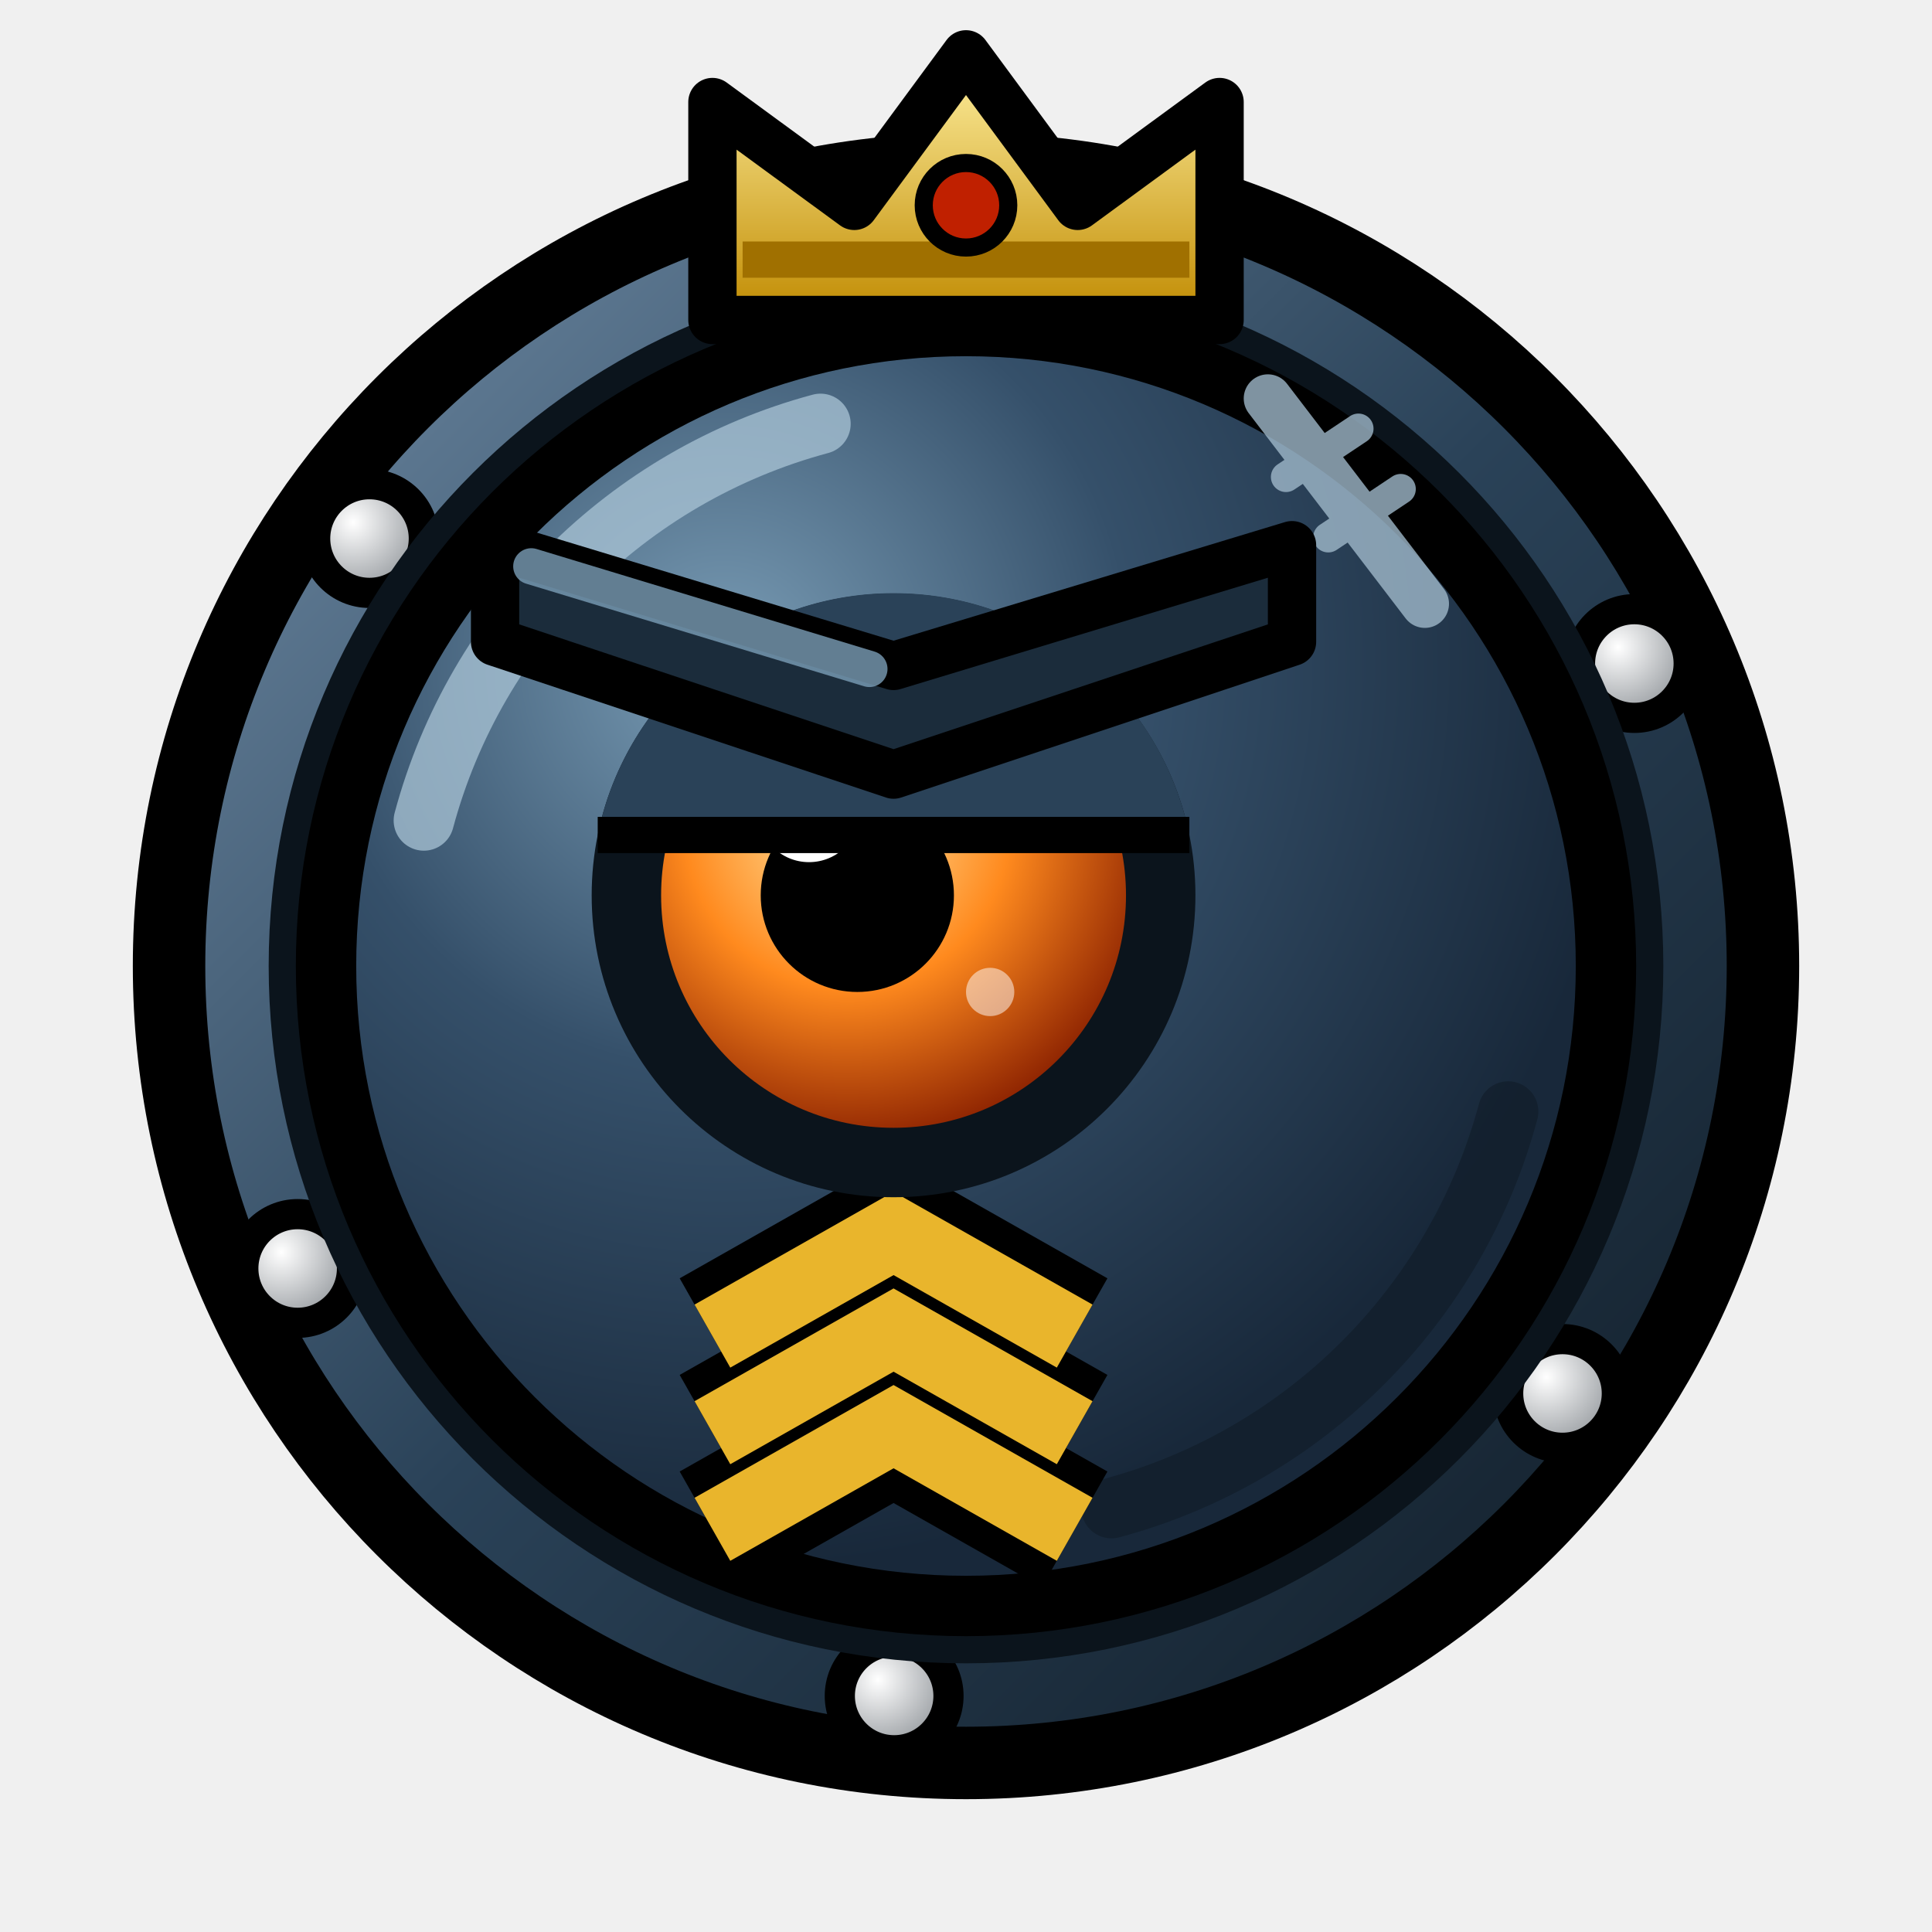
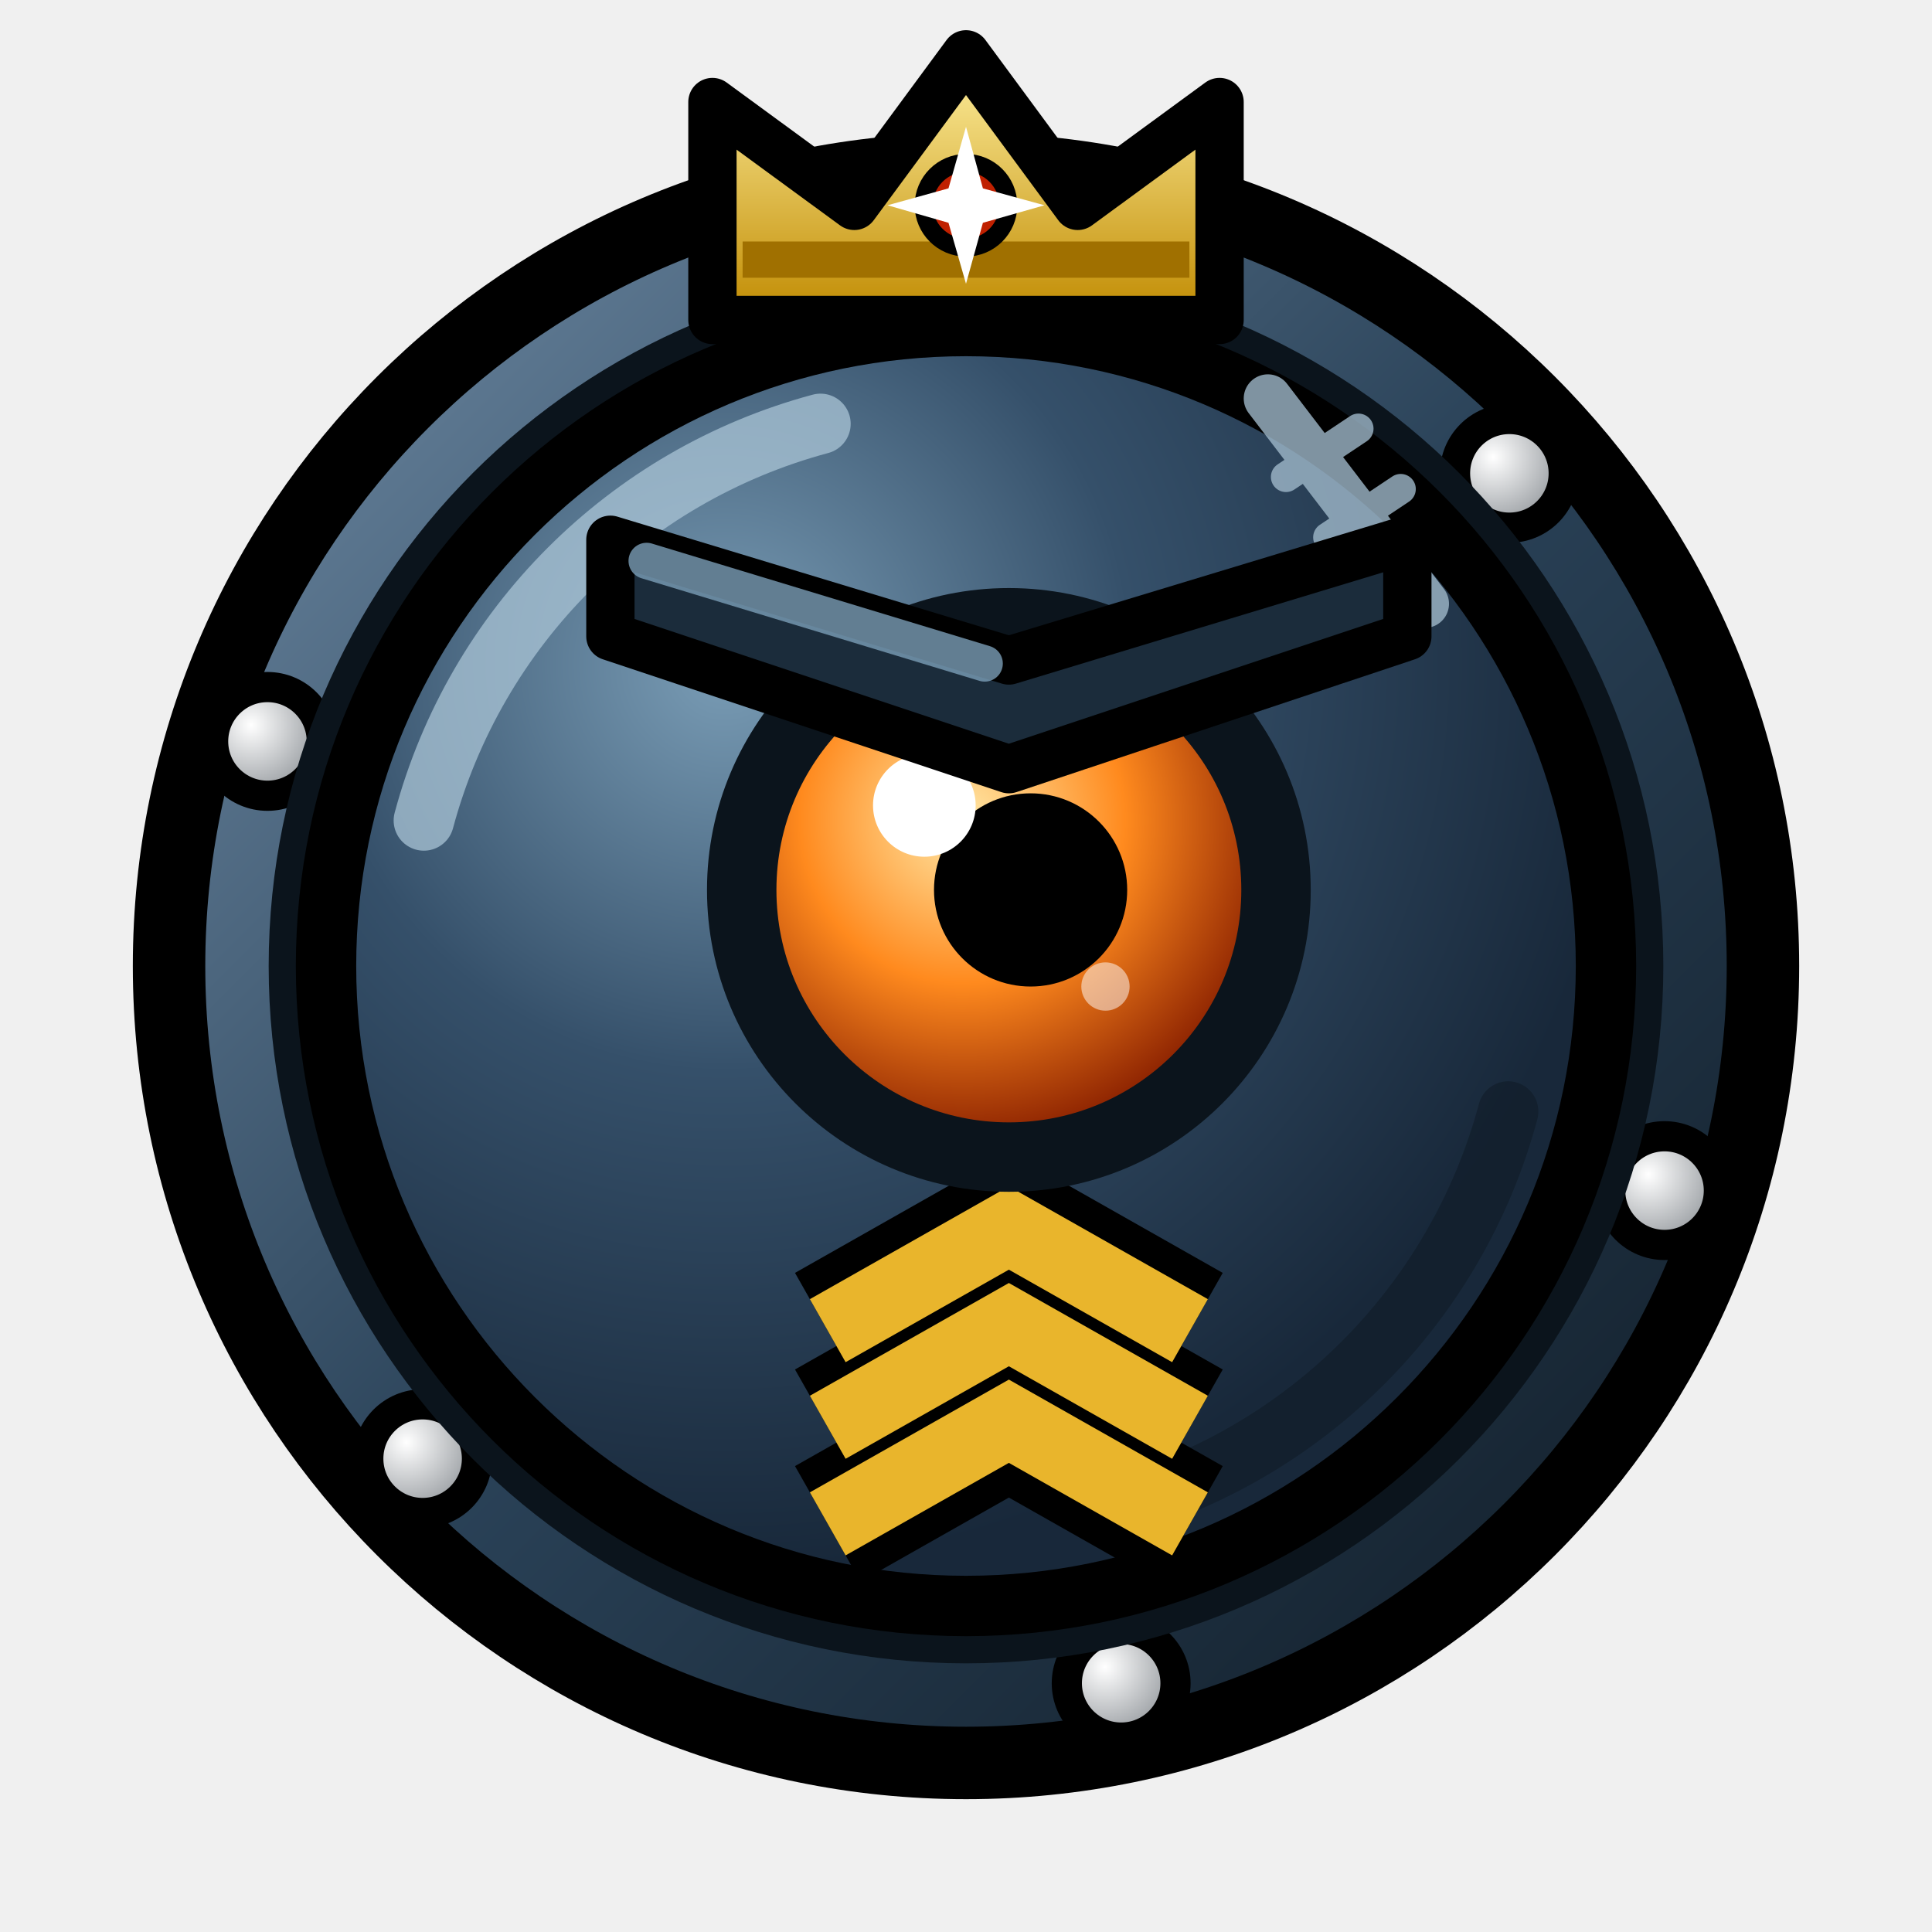
<svg xmlns="http://www.w3.org/2000/svg" viewBox="0 0 32 32">
  <defs>
    <linearGradient id="gold" x1="0" y1="0" x2="0" y2="1">
      <stop offset="0" stop-color="#fff0a0" />
      <stop offset="1" stop-color="#c08a00" />
    </linearGradient>
    <radialGradient id="goldr" cx="0.35" cy="0.35" r="0.8">
      <stop offset="0" stop-color="#fff6c0" />
      <stop offset="0.6" stop-color="#e0b030" />
      <stop offset="1" stop-color="#8a6000" />
    </radialGradient>
    <radialGradient id="ember" cx="0.4" cy="0.35" r="0.7">
      <stop offset="0" stop-color="#ffe9a8" />
      <stop offset="0.5" stop-color="#ff8a1e" />
      <stop offset="1" stop-color="#8a2000" />
    </radialGradient>
    <linearGradient id="collar" x1="4" y1="4" x2="28" y2="28" gradientUnits="userSpaceOnUse">
      <stop offset="0" stop-color="#6c88a2" />
      <stop offset="0.5" stop-color="#2a4258" />
      <stop offset="1" stop-color="#111d28" />
    </linearGradient>
    <radialGradient id="shell" cx="12" cy="11" r="15" gradientUnits="userSpaceOnUse">
      <stop offset="0" stop-color="#7a9db6" />
      <stop offset="0.45" stop-color="#35506a" />
      <stop offset="1" stop-color="#18283a" />
    </radialGradient>
    <radialGradient id="rivet" cx="0.35" cy="0.35" r="0.75">
      <stop offset="0" stop-color="#ffffff" />
      <stop offset="1" stop-color="#8a8f94" />
    </radialGradient>
  </defs>
  <circle cx="16" cy="16" r="13.2" fill="url(#collar)" stroke="#000000" stroke-width="1.2" />
  <g fill="url(#rivet)" stroke="#000000" stroke-width="0.5">
-     <circle cx="25.88" cy="23.08" r="0.9" />
-     <circle cx="14.81" cy="28.09" r="0.9" />
-     <circle cx="4.93" cy="21.01" r="0.9" />
-     <circle cx="6.12" cy="8.92" r="0.9" />
-     <circle cx="17.19" cy="3.91" r="0.9" />
-     <circle cx="27.07" cy="10.99" r="0.9" />
+     <circle cx="27.57" cy="19.72" r="0.9" />
+     <circle cx="18.57" cy="27.88" r="0.9" />
+     <circle cx="7" cy="24.16" r="0.9" />
+     <circle cx="4.43" cy="12.28" r="0.9" />
+     <circle cx="13.44" cy="4.12" r="0.9" />
+     <circle cx="25" cy="7.84" r="0.9" />
  </g>
  <circle cx="16" cy="16" r="11.1" fill="none" stroke="#0b141c" stroke-width="0.9" />
  <circle cx="16" cy="16" r="10.6" fill="url(#shell)" stroke="#000000" stroke-width="1" />
  <path d="M7.02 13.59 A9.3 9.3 0 0 1 13.59 7.02" fill="none" stroke="#a9c4d6" stroke-width="1" stroke-linecap="round" opacity="0.75" />
  <path d="M24.98 18.41 A9.3 9.3 0 0 1 18.41 24.98" fill="none" stroke="#0e1a24" stroke-width="1" stroke-linecap="round" opacity="0.55" />
  <g stroke="#9fb8c9" stroke-linecap="round" opacity="0.8">
    <line x1="21" y1="6.6" x2="23.6" y2="10" stroke-width="0.8" />
    <line x1="21.3" y1="7.9" x2="22.5" y2="7.1" stroke-width="0.5" />
    <line x1="22" y1="8.9" x2="23.2" y2="8.1" stroke-width="0.5" />
  </g>
-   <g transform="translate(-1.2 0.23)">
+   <g transform="translate(0.71 0.14)">
    <g fill="none" stroke-linejoin="miter">
      <g stroke="#000000" stroke-width="2.2">
        <polyline points="13,21.9 16,20.2 19,21.9" />
        <polyline points="13,23.5 16,21.8 19,23.5" />
        <polyline points="13,25.1 16,23.4 19,25.1" />
      </g>
      <g stroke="#e9b52c" stroke-width="1.2">
        <polyline points="13,21.9 16,20.2 19,21.9" />
        <polyline points="13,23.5 16,21.8 19,23.5" />
        <polyline points="13,25.1 16,23.4 19,25.1" />
      </g>
    </g>
    <circle cx="16" cy="14.6" r="5" fill="#0b141c" />
    <circle cx="16" cy="14.6" r="3.85" fill="url(#ember)" />
-     <circle cx="15.4" cy="14.6" r="1.6" fill="#000000" />
+     <circle cx="16.36" cy="14.6" r="1.6" fill="#000000" />
    <circle cx="14.6" cy="13.2" r="0.85" fill="#ffffff" />
    <circle cx="17.6" cy="16.2" r="0.4" fill="#ffffff" opacity="0.5" />
-     <path d="M11.1 13.6 A5 5 0 0 1 20.9 13.6 Z" fill="#2a4258" />
-     <line x1="11.1" y1="13.6" x2="20.9" y2="13.6" stroke="#000000" stroke-width="0.6" />
    <path d="M9.4 8.8 L16 10.8 L22.6 8.8 L22.6 10.4 L16 12.6 L9.4 10.4 Z" fill="#1b2c3b" stroke="#000000" stroke-width="0.8" stroke-linejoin="round" />
    <line x1="10" y1="9.15" x2="15.6" y2="10.85" stroke="#7a9db6" stroke-width="0.6" opacity="0.8" stroke-linecap="round" />
  </g>
  <path d="M11.8 5.3 V1.69 L14.15 3.41 L16 0.9 L17.85 3.41 L20.2 1.69 V5.3 Z" fill="url(#gold)" stroke="#000000" stroke-width="0.8" stroke-linejoin="round" />
  <line x1="12.3" y1="4.3" x2="19.7" y2="4.3" stroke="#a07000" stroke-width="0.6" />
  <circle cx="16" cy="3.4" r="0.7" fill="#c02000" stroke="#000000" stroke-width="0.3" />
+   <path d="M16 2.1 L16.28 3.12 L17.3 3.4 L16.28 3.69 L16 4.7 L15.71 3.69 L14.7 3.4 L15.71 3.12 Z" fill="#ffffff" />
</svg>
